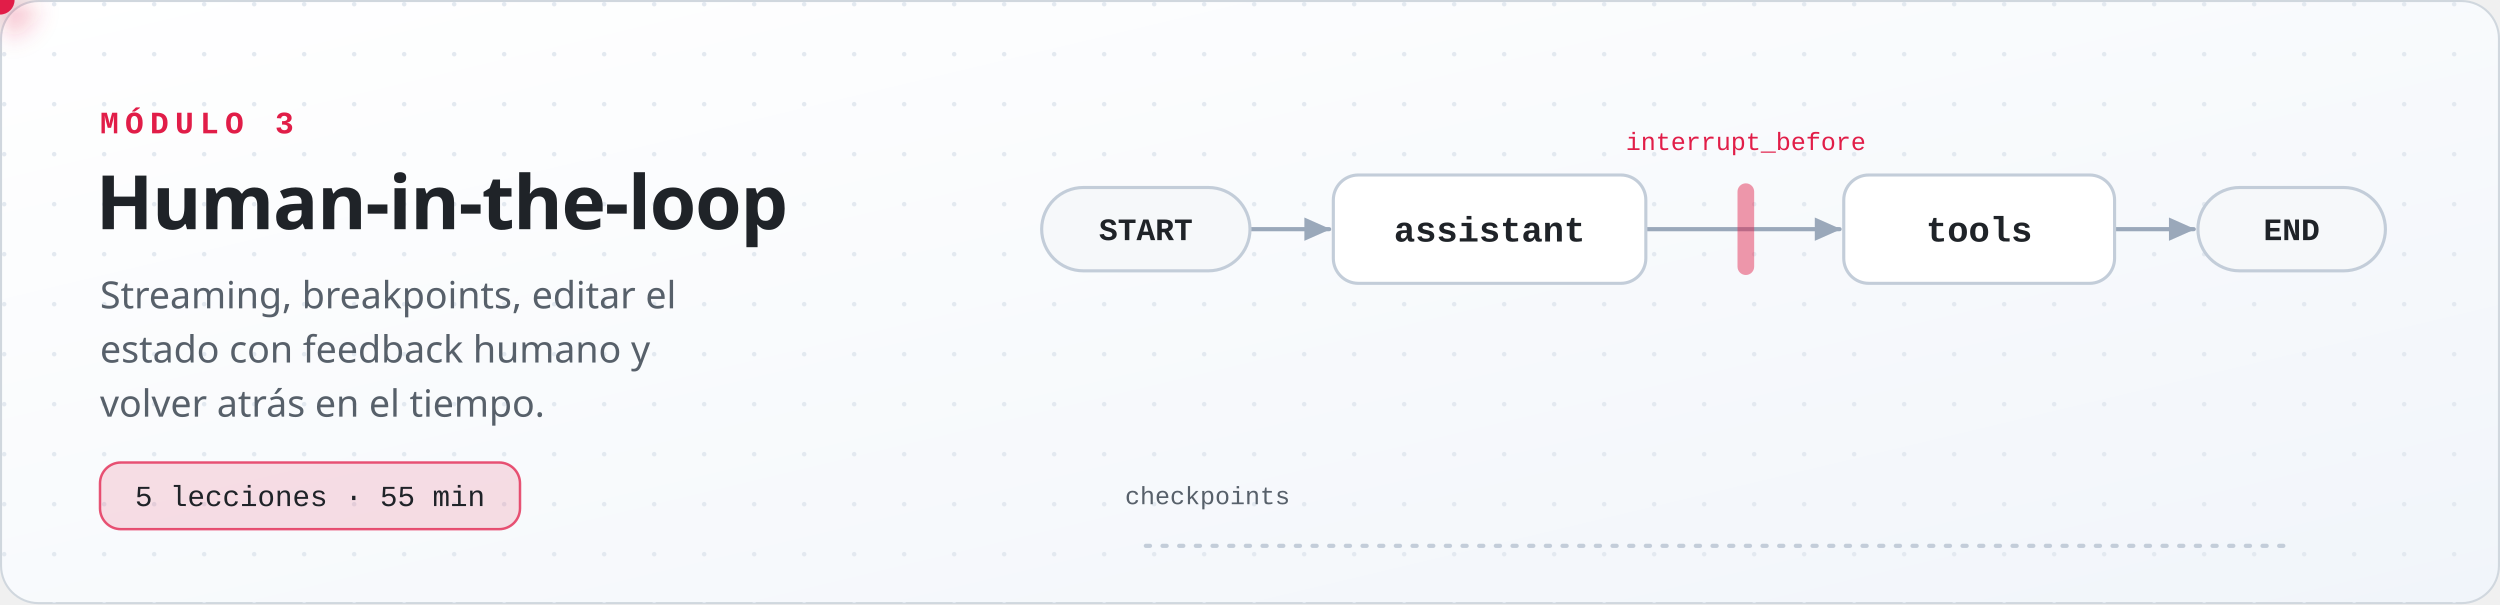
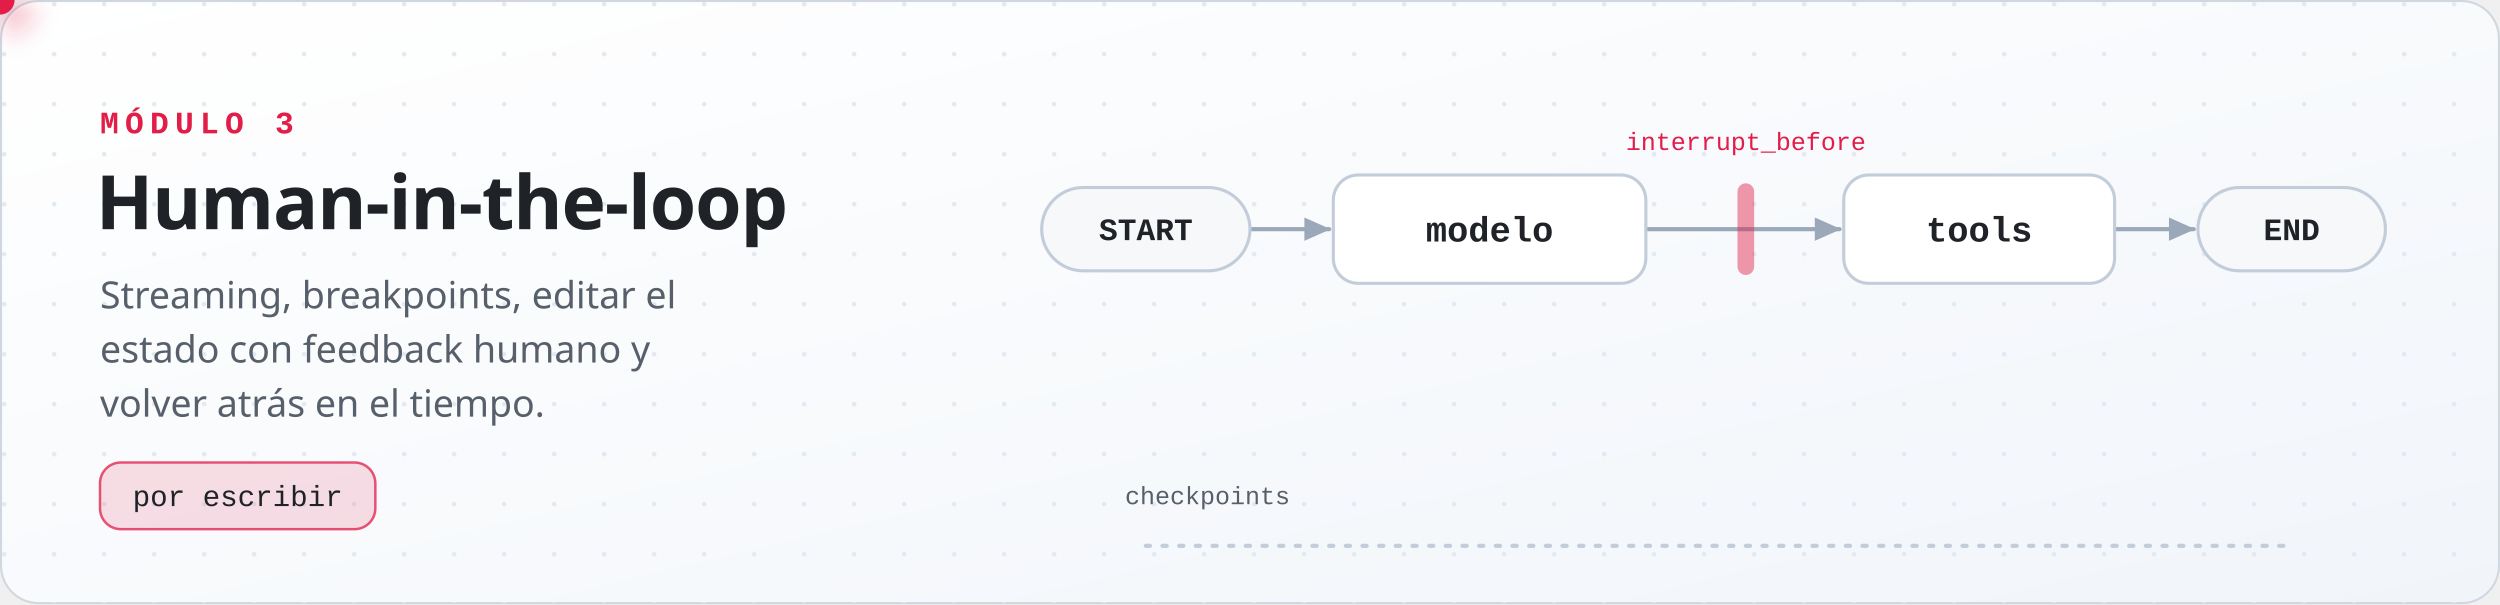
<svg xmlns="http://www.w3.org/2000/svg" width="1200" height="290" viewBox="0 0 1200 290" role="img" aria-labelledby="titulo">
  <style>
.sans{font-family:-apple-system,BlinkMacSystemFont,'Segoe UI','Noto Sans',Helvetica,Arial,sans-serif}
.mono{font-family:ui-monospace,SFMono-Regular,'SF Mono',Menlo,Consolas,'Liberation Mono',monospace}
.marcha{stroke-dasharray:6 7;animation:marcha 1.3s linear infinite}
@keyframes marcha{to{stroke-dashoffset:-26}}
@media (prefers-reduced-motion:reduce){.marcha{animation:none}}
</style>
  <defs>
    <linearGradient id="fondo" x1="0" y1="0" x2="1" y2="1">
      <stop offset="0" stop-color="#ffffff" />
      <stop offset="1" stop-color="#f1f5fa" />
    </linearGradient>
    <pattern id="puntos" width="24" height="24" patternUnits="userSpaceOnUse">
      <circle cx="2" cy="2" r="1.1" fill="#e3e9f0" />
    </pattern>
    <filter id="difuso" x="-100%" y="-100%" width="300%" height="300%">
      <feGaussianBlur stdDeviation="7" />
    </filter>
    <marker id="flecha" viewBox="0 0 10 10" refX="8.5" refY="5" markerWidth="7" markerHeight="7" orient="auto">
      <path d="M0,1 L9,5 L0,9 z" fill="#9aa8ba" />
    </marker>
  </defs>
  <rect x=".5" y=".5" width="1199" height="289" rx="18" fill="url(#fondo)" stroke="#d0d7de" />
  <rect x=".5" y=".5" width="1199" height="289" rx="18" fill="url(#puntos)" />
  <text x="48" y="64" class="mono" font-size="15" font-weight="700" fill="#e11d48" text-anchor="start" letter-spacing="3">MÓDULO 3</text>
  <text x="46" y="110" class="sans" font-size="36" font-weight="800" fill="#1f2328" text-anchor="start" letter-spacing="-0.5">Human-in-the-loop</text>
  <text x="48" y="148" class="sans" font-size="18" font-weight="400" fill="#57606a" text-anchor="start">Streaming, breakpoints, editar el</text>
  <text x="48" y="174" class="sans" font-size="18" font-weight="400" fill="#57606a" text-anchor="start">estado con feedback humano y</text>
  <text x="48" y="200" class="sans" font-size="18" font-weight="400" fill="#57606a" text-anchor="start">volver atrás en el tiempo.</text>
  <g>
-     <rect x="48" y="222" width="201.6" height="32" rx="10" fill="#e11d48" fill-opacity=".14" stroke="#e11d48" stroke-opacity=".75" stroke-width="1.2" />
-     <text x="148.8" y="238" class="mono" font-size="14" font-weight="400" fill="#1f2328" text-anchor="middle" dy=".35em">5 lecciones · 55 min</text>
+     <rect x="48" y="222" width="132.16" height="32" rx="10" fill="#e11d48" fill-opacity=".14" stroke="#e11d48" stroke-opacity=".75" stroke-width="1.2" />
+     <text x="114.08" y="238" class="mono" font-size="14" font-weight="400" fill="#1f2328" text-anchor="middle" dy=".35em">por escribir</text>
  </g>
  <path d="M600,110 L638,110" fill="none" stroke="#9aa8ba" stroke-width="2" stroke-linecap="round" marker-end="url(#flecha)" />
  <path d="M790,110 L883,110" fill="none" stroke="#9aa8ba" stroke-width="2" stroke-linecap="round" marker-end="url(#flecha)" />
  <path d="M1015,110 L1053,110" fill="none" stroke="#9aa8ba" stroke-width="2" stroke-linecap="round" marker-end="url(#flecha)" />
  <text x="838" y="72" class="mono" font-size="12" font-weight="400" fill="#e11d48" text-anchor="middle">interrupt_before</text>
  <rect x="834" y="88" width="8" height="44" rx="4" fill="#e11d48" opacity=".45">
    <animate attributeName="opacity" dur="10s" repeatCount="indefinite" calcMode="linear" keyTimes="0;0.205;0.21;0.26;0.31;0.36;0.41;0.43;0.46;0.92;0.98;1" values="0.45;0.45;1;0.5;1;0.5;1;1;0.12;0.12;0.45;0.45" />
  </rect>
  <g opacity="0">
    <animate attributeName="opacity" dur="10s" repeatCount="indefinite" calcMode="linear" keyTimes="0;0.26;0.29;0.5;0.53;1" values="0;0;1;1;0;0" />
    <rect x="723" y="156" width="230" height="40" rx="12" fill="#ffffff" stroke="#e11d48" stroke-width="1.4" />
    <text x="838" y="176" class="sans" font-size="15" font-weight="400" fill="#1f2328" text-anchor="middle" dy=".35em">¿Ejecutar la herramienta?</text>
  </g>
  <g opacity="0">
    <animate attributeName="opacity" dur="10s" repeatCount="indefinite" calcMode="linear" keyTimes="0;0.36;0.39;0.5;0.53;1" values="0;0;1;1;0;0" />
    <rect x="778" y="206" width="120" height="30" rx="10" fill="#16a34a" fill-opacity=".14" stroke="#16a34a" stroke-opacity=".75" stroke-width="1.2" />
    <text x="838" y="221" class="mono" font-size="13" font-weight="400" fill="#1f2328" text-anchor="middle" dy=".35em">aprobar ✓</text>
  </g>
  <path d="M550,262 L1100,262" stroke="#c3cdd9" stroke-width="2" stroke-dasharray="2 6" stroke-linecap="round" />
  <text x="540" y="242" class="mono" font-size="12" font-weight="400" fill="#57606a" text-anchor="start">checkpoints</text>
  <circle cx="550" cy="262" r="7" fill="#0d9488" opacity="0">
    <animate attributeName="opacity" dur="10s" repeatCount="indefinite" calcMode="linear" keyTimes="0;0.04;0.07;0.92;0.95;1" values="0;0;1;1;0;0" />
  </circle>
  <circle cx="715" cy="262" r="7" fill="#0d9488" opacity="0">
    <animate attributeName="opacity" dur="10s" repeatCount="indefinite" calcMode="linear" keyTimes="0;0.1;0.13;0.92;0.95;1" values="0;0;1;1;0;0" />
  </circle>
  <circle cx="838" cy="262" r="7" fill="#e11d48" opacity="0">
    <animate attributeName="opacity" dur="10s" repeatCount="indefinite" calcMode="linear" keyTimes="0;0.21;0.24;0.92;0.95;1" values="0;0;1;1;0;0" />
  </circle>
  <circle cx="950" cy="262" r="7" fill="#0d9488" opacity="0">
    <animate attributeName="opacity" dur="10s" repeatCount="indefinite" calcMode="linear" keyTimes="0;0.49;0.52;0.92;0.95;1" values="0;0;1;1;0;0" />
  </circle>
  <circle cx="1100" cy="262" r="7" fill="#0d9488" opacity="0">
    <animate attributeName="opacity" dur="10s" repeatCount="indefinite" calcMode="linear" keyTimes="0;0.6;0.63;0.92;0.95;1" values="0;0;1;1;0;0" />
  </circle>
  <circle cx="838" cy="262" r="12" fill="#7c3aed" opacity="0" filter="url(#difuso)">
    <animate attributeName="opacity" dur="10s" repeatCount="indefinite" calcMode="linear" keyTimes="0;0.78;0.81;0.88;0.91;1" values="0;0;0.512;0.512;0;0" />
  </circle>
  <path d="M1100,252 C1050,200 890,200 842,250" fill="none" stroke="#7c3aed" stroke-width="2.2" pathLength="100" stroke-dasharray="100" stroke-dashoffset="100" opacity="0">
    <animate attributeName="stroke-dashoffset" dur="10s" repeatCount="indefinite" calcMode="linear" keyTimes="0;0.7;0.78;0.99;1" values="100;100;0;0;100" />
    <animate attributeName="opacity" dur="10s" repeatCount="indefinite" calcMode="linear" keyTimes="0;0.7;0.73;0.92;0.95;1" values="0;0;1;1;0;0" />
  </path>
  <g opacity="0">
    <animate attributeName="opacity" dur="10s" repeatCount="indefinite" calcMode="linear" keyTimes="0;0.775;0.805;0.92;0.95;1" values="0;0;1;1;0;0" />
    <polygon points="842.0,250.0 851.4,246.5 845.1,240.5" fill="#7c3aed" />
  </g>
  <g opacity="0">
    <animate attributeName="opacity" dur="10s" repeatCount="indefinite" calcMode="linear" keyTimes="0;0.74;0.77;0.92;0.95;1" values="0;0;1;1;0;0" />
    <text x="970" y="196" class="mono" font-size="13" font-weight="600" fill="#7c3aed" text-anchor="middle">time travel</text>
  </g>
  <g>
    <animateMotion dur="10s" repeatCount="indefinite" calcMode="linear" keyTimes="0;0.04;0.055;0.08;0.095;0.16;0.175;0.205;0.44;0.465;0.48;0.54;0.555;0.58;0.595;1" keyPoints="0;0;0.091;0.164;0.3;0.3;0.436;0.505;0.505;0.609;0.727;0.727;0.846;0.918;1;1" path="M550,110 L600,110 L640,110 L715,110 L790,110 L828,110 L885,110 L950,110 L1015,110 L1055,110 L1100,110" />
    <circle r="15.4" fill="#e11d48" opacity=".45" filter="url(#difuso)" />
    <circle r="7" fill="#e11d48" />
  </g>
  <rect x="500" y="90" width="100" height="40" rx="20" fill="#0d9488" opacity="0" filter="url(#difuso)">
    <animate attributeName="opacity" dur="10s" repeatCount="indefinite" calcMode="linear" keyTimes="0;0.01;0.04;0.06;0.09;1" values="0;0;0.32;0.32;0;0" />
  </rect>
  <rect x="500" y="90" width="100" height="40" rx="20" fill="#f6f8fa" stroke="#c3cdd9" stroke-width="1.5" />
  <rect x="500" y="90" width="100" height="40" rx="20" fill="#0d9488" fill-opacity=".1" stroke="#0d9488" stroke-width="2.5" opacity="0">
    <animate attributeName="opacity" dur="10s" repeatCount="indefinite" calcMode="linear" keyTimes="0;0.01;0.04;0.06;0.09;1" values="0;0;1;1;0;0" />
  </rect>
  <text x="550" y="110" class="mono" font-size="15" font-weight="600" fill="#1f2328" text-anchor="middle" dy=".35em">START</text>
  <rect x="640" y="84" width="150" height="52" rx="12" fill="#e11d48" opacity="0" filter="url(#difuso)">
    <animate attributeName="opacity" dur="10s" repeatCount="indefinite" calcMode="linear" keyTimes="0;0.08;0.11;0.175;0.205;1" values="0;0;0.32;0.32;0;0" />
  </rect>
  <rect x="640" y="84" width="150" height="52" rx="12" fill="#ffffff" stroke="#c3cdd9" stroke-width="1.5" />
  <rect x="640" y="84" width="150" height="52" rx="12" fill="#e11d48" fill-opacity=".1" stroke="#e11d48" stroke-width="2.5" opacity="0">
    <animate attributeName="opacity" dur="10s" repeatCount="indefinite" calcMode="linear" keyTimes="0;0.08;0.11;0.175;0.205;1" values="0;0;1;1;0;0" />
  </rect>
-   <text x="715" y="110" class="mono" font-size="17" font-weight="600" fill="#1f2328" text-anchor="middle" dy=".35em">assistant</text>
+   <text x="715" y="110" class="mono" font-size="17" font-weight="600" fill="#1f2328" text-anchor="middle" dy=".35em">modelo</text>
  <rect x="885" y="84" width="130" height="52" rx="12" fill="#e11d48" opacity="0" filter="url(#difuso)">
    <animate attributeName="opacity" dur="10s" repeatCount="indefinite" calcMode="linear" keyTimes="0;0.465;0.495;0.555;0.585;1" values="0;0;0.32;0.32;0;0" />
  </rect>
  <rect x="885" y="84" width="130" height="52" rx="12" fill="#ffffff" stroke="#c3cdd9" stroke-width="1.5" />
  <rect x="885" y="84" width="130" height="52" rx="12" fill="#e11d48" fill-opacity=".1" stroke="#e11d48" stroke-width="2.5" opacity="0">
    <animate attributeName="opacity" dur="10s" repeatCount="indefinite" calcMode="linear" keyTimes="0;0.465;0.495;0.555;0.585;1" values="0;0;1;1;0;0" />
  </rect>
  <text x="950" y="110" class="mono" font-size="17" font-weight="600" fill="#1f2328" text-anchor="middle" dy=".35em">tools</text>
  <rect x="1055" y="90" width="90" height="40" rx="20" fill="#e11d48" opacity="0" filter="url(#difuso)">
    <animate attributeName="opacity" dur="10s" repeatCount="indefinite" calcMode="linear" keyTimes="0;0.58;0.61;0.92;0.95;1" values="0;0;0.32;0.32;0;0" />
  </rect>
  <rect x="1055" y="90" width="90" height="40" rx="20" fill="#f6f8fa" stroke="#c3cdd9" stroke-width="1.5" />
  <rect x="1055" y="90" width="90" height="40" rx="20" fill="#e11d48" fill-opacity=".1" stroke="#e11d48" stroke-width="2.5" opacity="0">
    <animate attributeName="opacity" dur="10s" repeatCount="indefinite" calcMode="linear" keyTimes="0;0.58;0.61;0.92;0.95;1" values="0;0;1;1;0;0" />
  </rect>
  <text x="1100" y="110" class="mono" font-size="15" font-weight="600" fill="#1f2328" text-anchor="middle" dy=".35em">END</text>
</svg>
